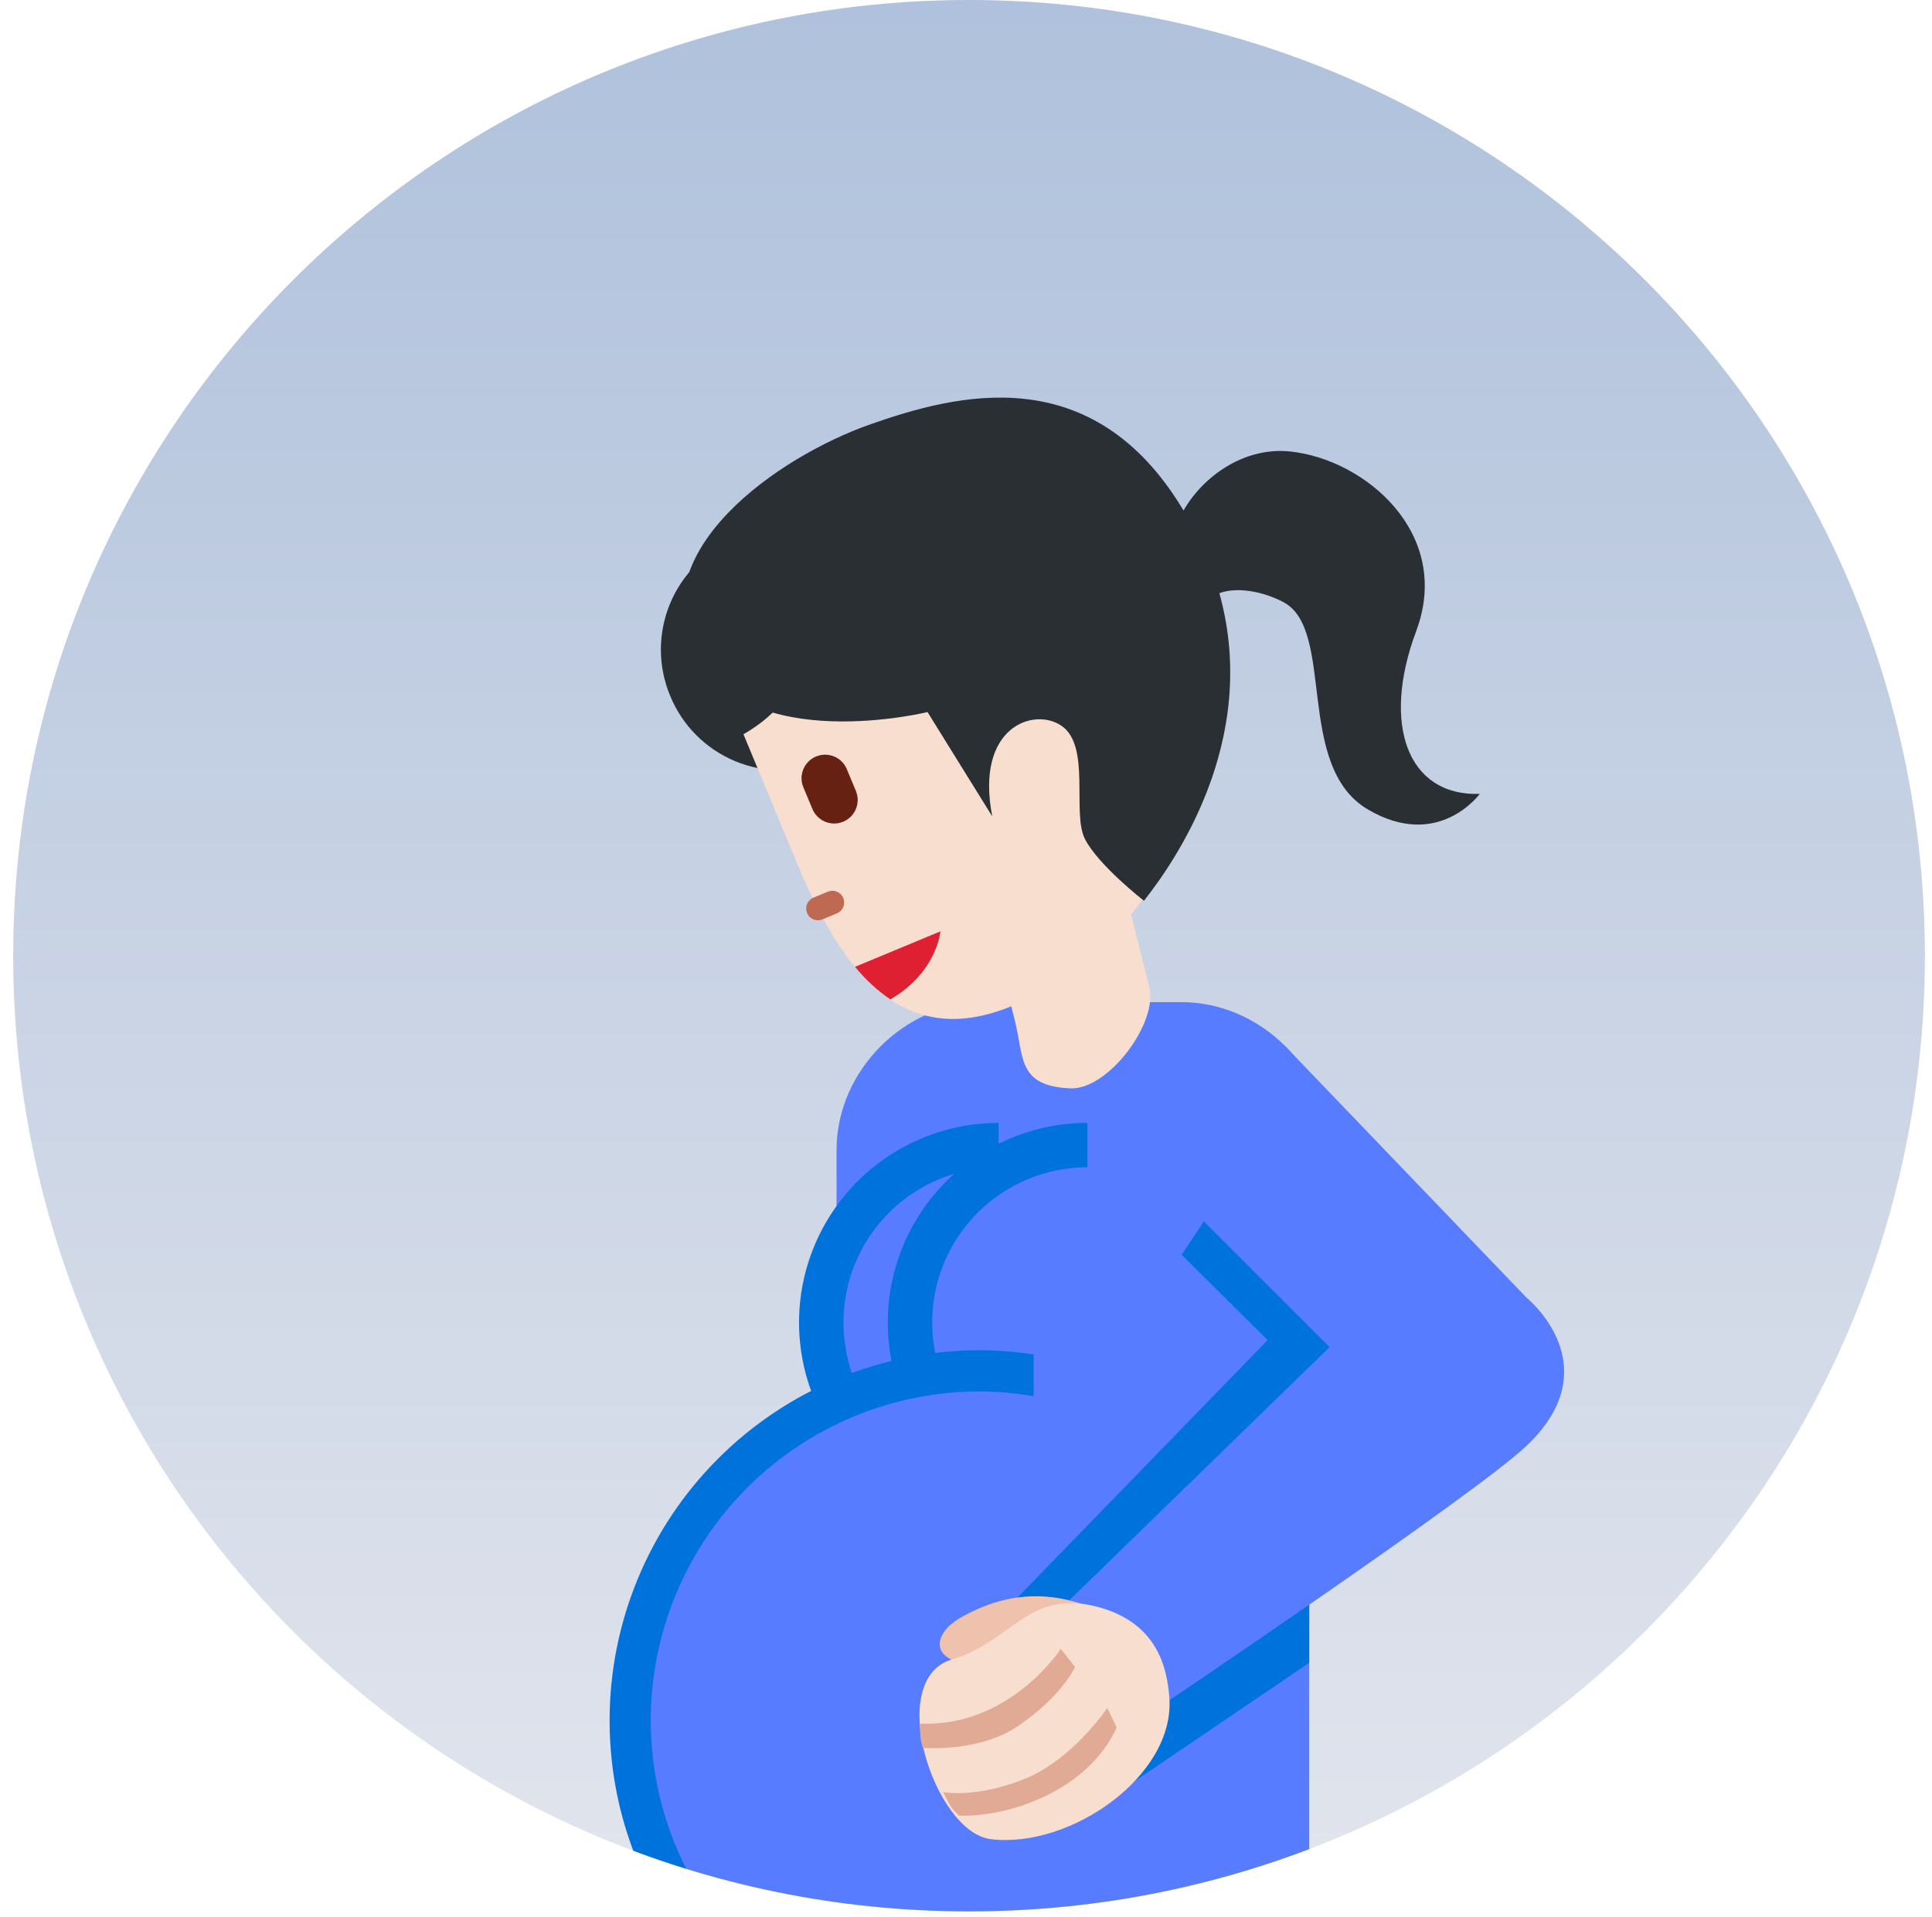
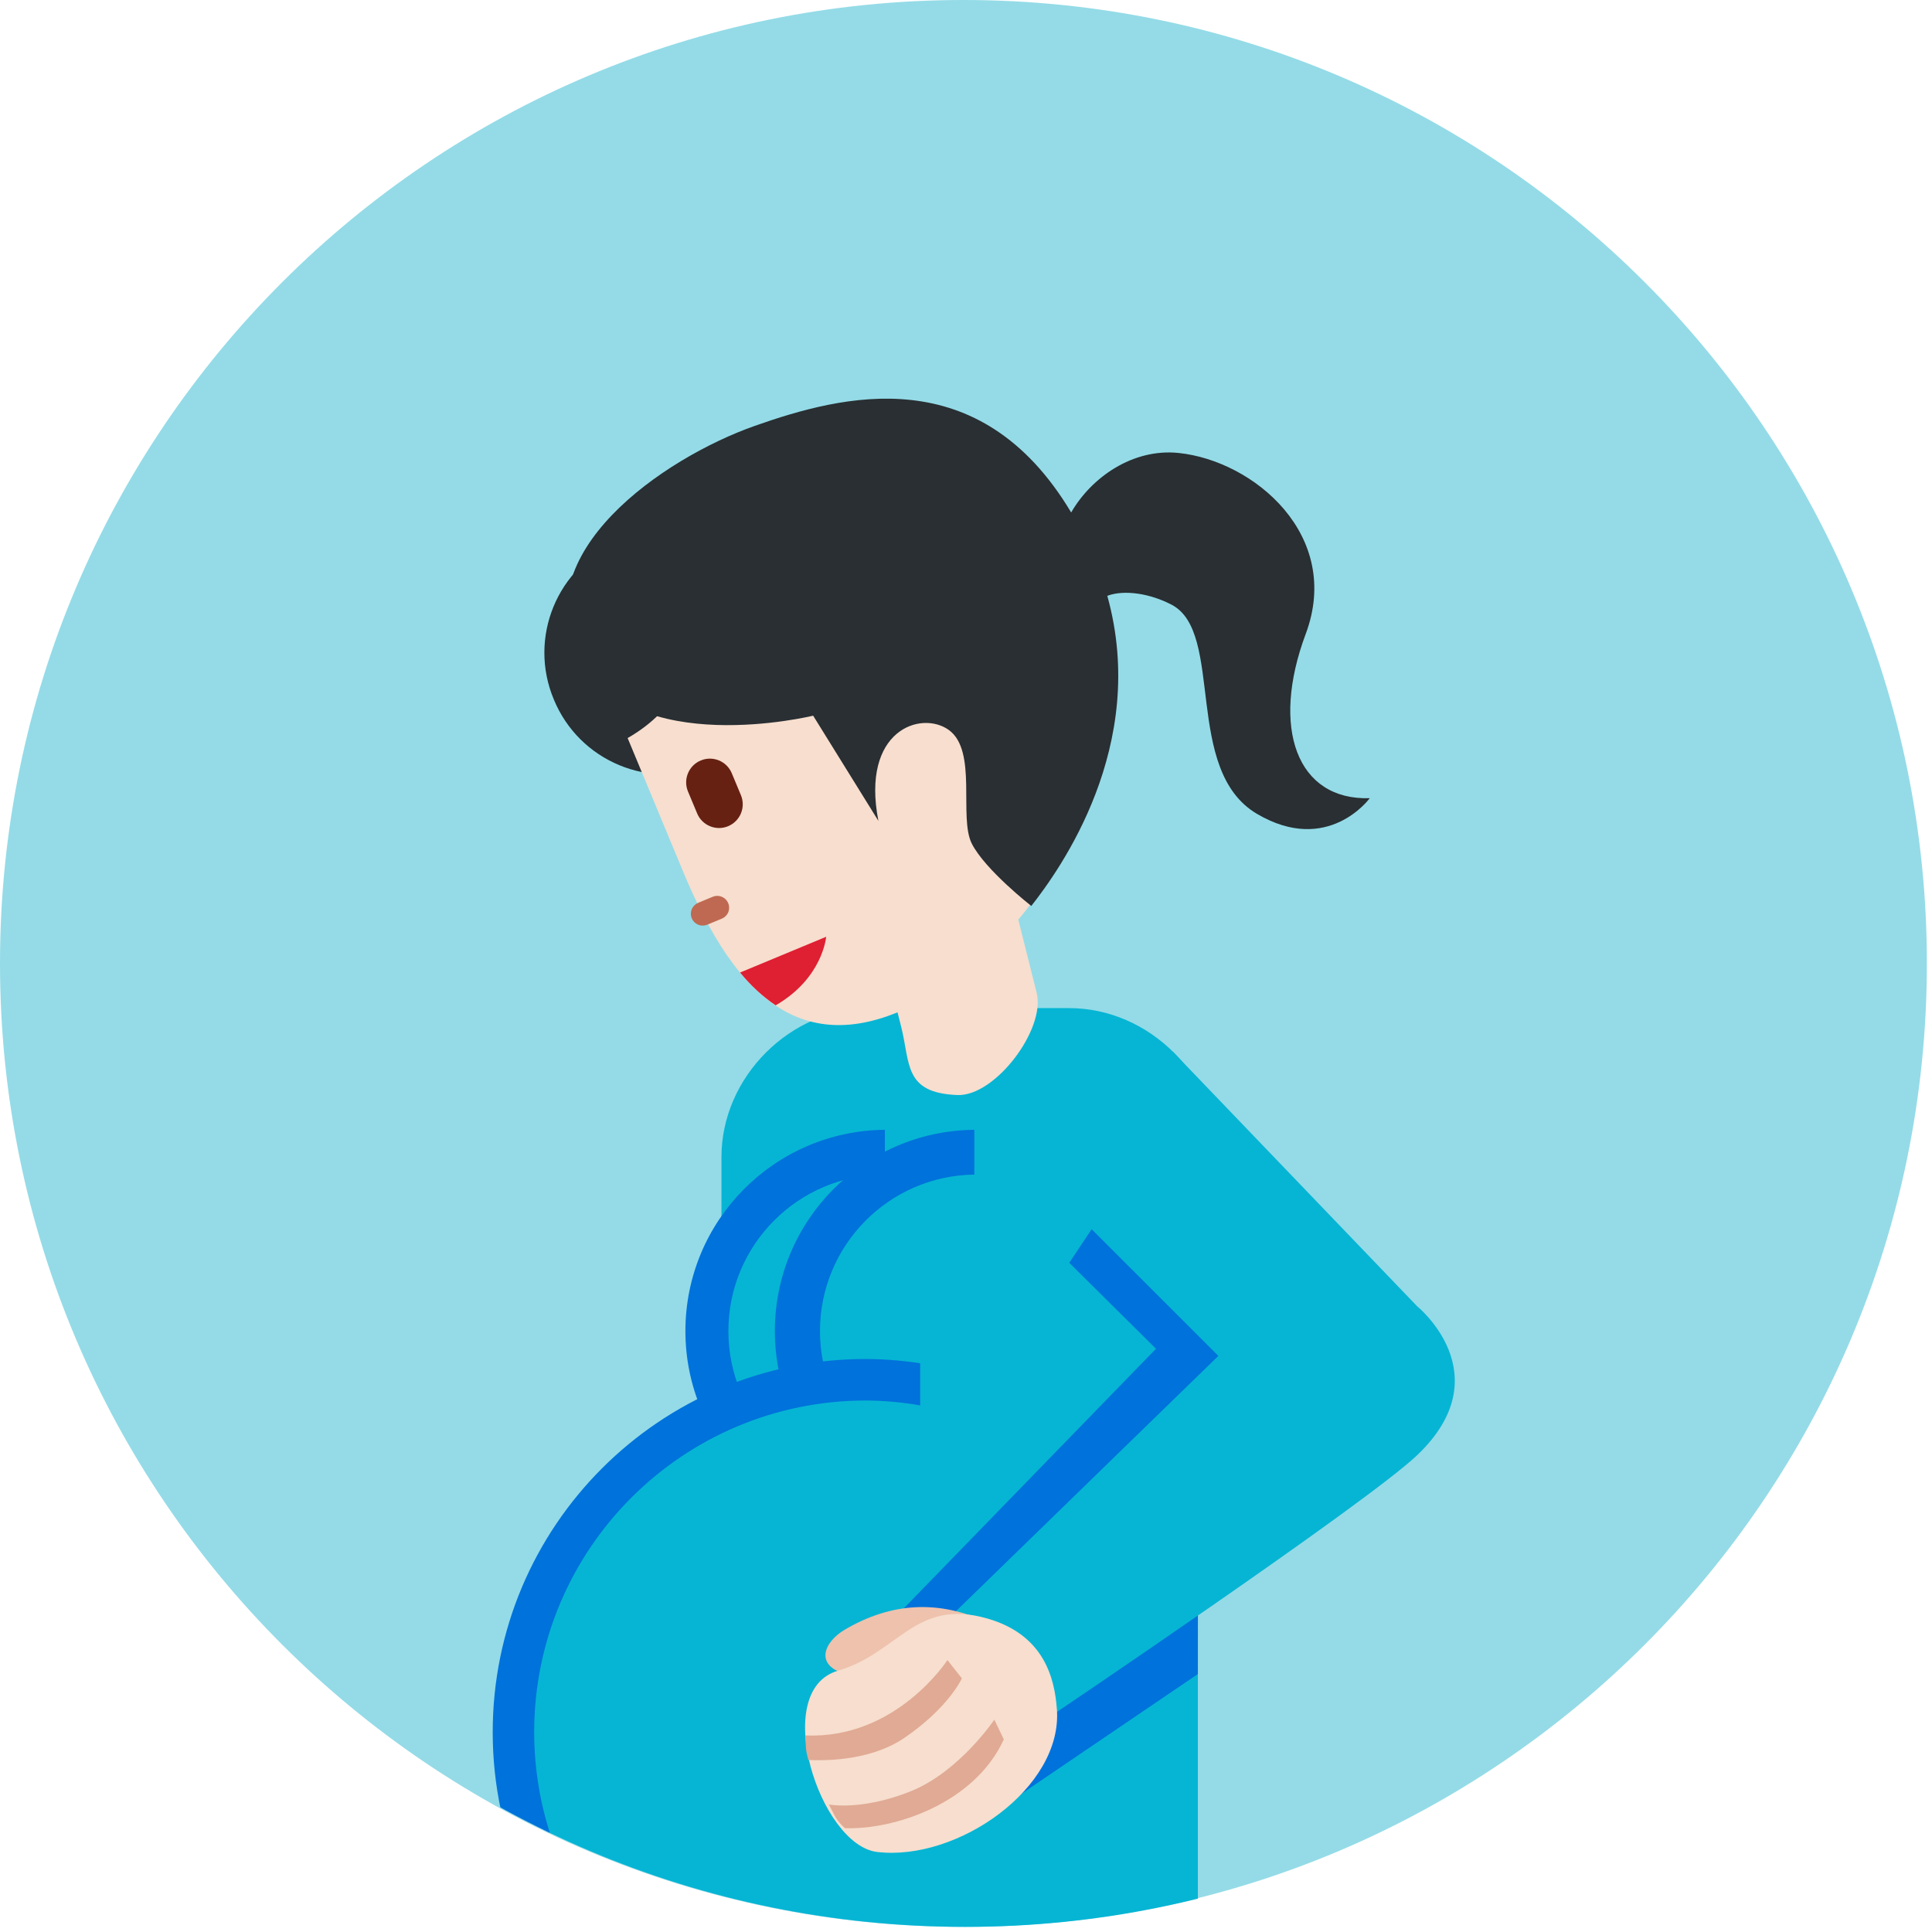
- <svg xmlns="http://www.w3.org/2000/svg" width="127" height="126" viewBox="0 0 127 126" fill="none">
-   <circle cx="63.7" cy="62.833" r="62.833" fill="url(#paint0_linear_4741_2340)" />
-   <mask id="mask0_4741_2340" style="mask-type:alpha" maskUnits="userSpaceOnUse" x="0" y="0" width="127" height="126">
-     <circle cx="63.7" cy="62.833" r="62.833" fill="url(#paint1_linear_4741_2340)" />
+ <svg xmlns="http://www.w3.org/2000/svg" width="126" height="126" viewBox="0 0 126 126" fill="none">
+   <circle cx="62.833" cy="62.833" r="62.833" fill="#94dbe7" />
+   <mask id="a" style="mask-type:alpha" maskUnits="userSpaceOnUse" x="0" y="0" width="126" height="126">
+     <circle cx="62.965" cy="62.833" r="62.833" fill="#94dbe7" />
  </mask>
-   <g mask="url(#mask0_4741_2340)">
-     <path d="M77.671 65.887H64.711C59.481 65.887 54.99 70.381 54.99 75.607V130.695H86.062V104.576L87.394 99.466V75.607C87.394 70.378 82.9 65.887 77.671 65.887Z" fill="#577CFF" />
-     <path d="M65.649 73.826C62.169 73.826 58.831 75.209 56.369 77.67C53.908 80.131 52.525 83.469 52.525 86.95C52.525 90.431 53.908 93.769 56.369 96.23C58.831 98.691 62.169 100.074 65.649 100.074V73.826Z" fill="#0072DB" />
-     <path d="M65.651 76.742C62.944 76.742 60.347 77.818 58.433 79.732C56.519 81.646 55.443 84.242 55.443 86.95C55.443 89.657 56.519 92.253 58.433 94.167C60.347 96.082 62.944 97.157 65.651 97.157V76.742Z" fill="#577CFF" />
-     <path d="M71.483 73.826C68.002 73.826 64.664 75.209 62.203 77.67C59.742 80.131 58.359 83.469 58.359 86.95C58.359 90.431 59.742 93.769 62.203 96.23C64.664 98.691 68.002 100.074 71.483 100.074V73.826Z" fill="#0072DB" />
-     <path d="M71.483 76.742C68.776 76.742 66.179 77.818 64.265 79.732C62.351 81.646 61.275 84.242 61.275 86.95C61.275 89.657 62.351 92.253 64.265 94.167C66.179 96.082 68.776 97.157 71.483 97.157V76.742Z" fill="#577CFF" />
-     <path d="M47.608 130.695H68.472V89.136C67.132 88.902 65.775 88.78 64.415 88.772C57.959 88.772 51.767 91.336 47.202 95.901C42.637 100.467 40.072 106.658 40.072 113.115C40.072 120.032 42.971 126.262 47.608 130.695Z" fill="#0072DB" />
-     <path d="M67.952 78.699V91.796C66.783 91.593 65.6 91.486 64.414 91.478C61.573 91.478 58.759 92.037 56.134 93.124C53.508 94.212 51.123 95.805 49.114 97.815C47.105 99.824 45.511 102.209 44.424 104.835C43.336 107.46 42.777 110.274 42.777 113.115C42.778 116.555 43.599 119.945 45.175 123.002C46.75 126.06 49.032 128.698 51.833 130.695H83.027V70.422L67.952 78.699Z" fill="#577CFF" />
-     <path d="M84.427 72.367L98.571 87.282L86.066 100.438L86.06 109.321L74.569 117.119L66.867 105.048L83.33 88.104L77.675 82.496L84.427 72.367Z" fill="#0072DB" />
-     <path d="M84.423 68.721L100.359 85.327C100.359 85.327 105.891 89.783 100.359 95.047C97.037 98.206 76.222 112.225 76.222 112.225L69.742 105.744L87.398 88.567L77.675 78.846L84.423 68.721Z" fill="#577CFF" />
-     <path d="M72.447 105.996C69.169 104.436 66.06 104.651 63.054 106.41C61.616 107.253 61.03 108.828 63.231 109.35C65.442 109.866 72.447 105.996 72.447 105.996Z" fill="#EEC2AD" />
-     <path d="M76.866 111.589C77.271 116.737 70.374 121.546 65.142 120.919C61.403 120.47 58.148 110.396 62.584 109.098C66.539 107.944 67.633 104.351 72.325 105.692C76.052 106.76 76.717 109.612 76.866 111.589Z" fill="#F7DECE" />
-     <path d="M73.406 113.58L72.788 112.294C72.788 112.294 70.539 115.639 67.413 116.931C65.042 117.899 63.044 117.995 61.997 117.823C62.446 118.678 62.455 118.824 63.044 119.369C66.302 119.483 71.507 117.736 73.406 113.58ZM66.94 113.466C69.827 111.489 70.67 109.599 70.67 109.599L69.728 108.406C69.728 108.406 66.389 113.586 60.463 113.32C60.507 114.044 60.448 114.184 60.661 114.924C61.457 114.951 64.595 115.07 66.94 113.466Z" fill="#E0AA94" />
-     <path d="M58.573 39.729C58.975 40.684 59.184 41.708 59.189 42.744C59.195 43.78 58.996 44.806 58.604 45.765C58.212 46.724 57.636 47.596 56.907 48.332C56.178 49.068 55.311 49.653 54.356 50.053C53.398 50.448 52.372 50.65 51.336 50.648C50.3 50.646 49.274 50.439 48.318 50.041C47.361 49.642 46.493 49.059 45.762 48.324C45.031 47.59 44.452 46.718 44.059 45.76C43.657 44.805 43.448 43.78 43.443 42.744C43.439 41.709 43.638 40.682 44.03 39.723C44.422 38.764 45 37.892 45.729 37.156C46.459 36.421 47.326 35.836 48.281 35.436C49.239 35.042 50.265 34.84 51.301 34.842C52.336 34.844 53.361 35.05 54.317 35.449C55.273 35.848 56.141 36.431 56.871 37.166C57.602 37.9 58.18 38.771 58.573 39.729Z" fill="#292F33" />
-     <path d="M74.352 60.114C77.86 55.929 79.954 50.58 78.155 46.258L75.18 39.092C59.099 45.147 52.482 36.838 52.482 36.838C52.482 36.838 55.631 44.415 48.871 48.273L52.467 56.929C55.407 63.998 59.414 69.061 66.475 66.159L66.714 67.11C67.314 69.493 66.874 71.421 70.382 71.555C72.835 71.648 76.148 67.268 75.547 64.885L74.352 60.114Z" fill="#F7DECE" />
-     <path d="M93.095 41.487C95.498 35.065 89.715 30.183 84.792 29.681C81.805 29.378 79.111 31.282 77.798 33.563C71.817 23.548 62.869 25.907 57.176 27.911C51.145 30.034 42.174 36.278 45.694 42.989C49.215 49.702 60.971 46.815 60.971 46.815L65.226 53.674C64.076 47.771 67.996 46.453 69.807 47.739C71.715 49.096 70.449 53.444 71.318 55.159C72.187 56.873 75.197 59.224 75.197 59.224C77.046 56.873 82.882 48.789 80.155 38.999C81.283 38.576 82.978 38.862 84.346 39.576C87.822 41.382 85.083 50.376 89.919 53.219C94.553 55.946 97.271 52.196 97.271 52.196C92.523 52.353 90.799 47.626 93.095 41.487Z" fill="#292F33" />
-     <path d="M54.982 60.064L54.084 60.437C53.989 60.479 53.888 60.502 53.785 60.504C53.682 60.506 53.579 60.487 53.484 60.449C53.388 60.411 53.301 60.355 53.227 60.282C53.154 60.21 53.095 60.124 53.056 60.029C53.016 59.934 52.996 59.831 52.996 59.728C52.996 59.625 53.017 59.523 53.058 59.429C53.098 59.334 53.157 59.248 53.231 59.176C53.305 59.105 53.393 59.048 53.489 59.011L54.39 58.638C54.484 58.593 54.587 58.569 54.691 58.565C54.796 58.561 54.9 58.579 54.997 58.617C55.094 58.654 55.183 58.711 55.258 58.784C55.333 58.857 55.392 58.944 55.432 59.041C55.472 59.137 55.492 59.241 55.491 59.345C55.49 59.45 55.468 59.553 55.425 59.648C55.383 59.744 55.322 59.83 55.246 59.901C55.17 59.973 55.08 60.028 54.982 60.064Z" fill="#BF6952" />
-     <path d="M55.424 54.024C55.045 54.181 54.621 54.181 54.242 54.024C53.864 53.868 53.563 53.568 53.406 53.19L52.808 51.758C52.65 51.379 52.65 50.953 52.807 50.574C52.963 50.194 53.264 49.893 53.643 49.736C54.022 49.578 54.448 49.578 54.828 49.734C55.207 49.891 55.508 50.192 55.666 50.571L56.261 52C56.339 52.188 56.38 52.389 56.38 52.593C56.38 52.796 56.34 52.998 56.263 53.186C56.185 53.374 56.071 53.545 55.927 53.689C55.783 53.833 55.612 53.947 55.424 54.024Z" fill="#662113" />
-     <path d="M56.205 63.566C56.914 64.426 57.69 65.143 58.526 65.703C61.603 63.927 61.819 61.232 61.819 61.232L56.351 63.504L56.205 63.566Z" fill="#DF1F32" />
+   <g mask="url(#a)">
+     <path d="M69.732 65.746h-12.96c-5.23 0-9.721 4.494-9.721 9.72v55.088h31.071v-26.119l1.333-5.11V75.467c0-5.229-4.494-9.72-9.723-9.72" fill="#06b5d4" />
+     <path d="M57.71 73.684a13.124 13.124 0 0 0 0 26.247z" fill="#0072db" />
+     <path d="M57.711 76.602a10.207 10.207 0 1 0 0 20.414z" fill="#06b5d4" />
+     <path d="M63.544 73.684a13.124 13.124 0 0 0 0 26.247z" fill="#0072db" />
+     <path d="M63.543 76.602a10.208 10.208 0 0 0 0 20.414z" fill="#06b5d4" />
+     <path d="M39.669 130.552h20.864V88.994a24.5 24.5 0 0 0-4.057-.365 24.343 24.343 0 0 0-24.343 24.343c0 6.918 2.899 13.147 7.536 17.58" fill="#0072db" />
+     <path d="M60.012 78.558v13.098a21.4 21.4 0 0 0-3.537-.318 21.634 21.634 0 0 0-21.637 21.636 21.6 21.6 0 0 0 9.055 17.581h31.194V70.281z" fill="#06b5d4" />
+     <path d="M76.487 72.227 90.632 87.14l-12.506 13.156-.005 8.883-11.491 7.799-7.702-12.071L75.39 87.963l-5.655-5.608z" fill="#0072db" />
+     <path d="m76.484 68.582 15.935 16.606s5.532 4.456 0 9.72c-3.322 3.159-24.136 17.178-24.136 17.178l-6.48-6.48 17.656-17.178-9.724-9.72z" fill="#06b5d4" />
+     <path d="M64.508 105.857c-3.278-1.56-6.387-1.344-9.394.414-1.438.843-2.024 2.418.178 2.94 2.21.516 9.216-3.354 9.216-3.354" fill="#eec2ad" />
+     <path d="M68.927 111.45c.405 5.148-6.492 9.957-11.725 9.33-3.738-.449-6.993-10.522-2.557-11.82 3.954-1.155 5.048-4.748 9.74-3.407 3.728 1.068 4.393 3.92 4.541 5.897" fill="#f7dece" />
+     <path d="m65.466 113.439-.618-1.286s-2.248 3.345-5.375 4.637c-2.37.969-4.369 1.065-5.416.893.45.854.458 1 1.047 1.545 3.258.114 8.464-1.633 10.362-5.789m-6.465-.113c2.887-1.978 3.73-3.868 3.73-3.868l-.942-1.192s-3.34 5.179-9.266 4.914c.044.723-.014.863.199 1.604.796.026 3.934.146 6.279-1.458" fill="#e0aa94" />
+     <path d="M50.634 39.587a7.885 7.885 0 0 1-4.217 10.324 7.887 7.887 0 0 1-10.298-4.293 7.885 7.885 0 0 1 4.223-10.324 7.88 7.88 0 0 1 10.292 4.293" fill="#292f33" />
+     <path d="M66.412 59.975c3.509-4.185 5.603-9.534 3.803-13.856l-2.975-7.165c-16.08 6.054-22.698-2.255-22.698-2.255s3.15 7.577-3.61 11.435l3.596 8.656c2.94 7.07 6.946 12.133 14.007 9.23l.24.952c.6 2.382.16 4.31 3.668 4.444 2.453.093 5.766-4.287 5.165-6.67z" fill="#f7dece" />
+     <path d="M85.155 41.346c2.403-6.422-3.38-11.304-8.303-11.806-2.986-.303-5.68 1.602-6.993 3.882-5.982-10.015-14.93-7.655-20.622-5.652-6.031 2.123-15.002 8.367-11.482 15.078 3.52 6.714 15.276 3.826 15.276 3.826l4.255 6.86c-1.149-5.903 2.77-7.221 4.582-5.935 1.907 1.356.641 5.704 1.51 7.42.87 1.714 3.88 4.065 3.88 4.065 1.848-2.351 7.684-10.435 4.957-20.226 1.129-.423 2.823-.137 4.191.578 3.476 1.805.738 10.8 5.573 13.643 4.634 2.727 7.353-1.024 7.353-1.024-4.748.157-6.472-4.57-4.177-10.709" fill="#292f33" />
+     <path d="m47.042 59.925-.898.373a.772.772 0 0 1-.852-1.26.8.8 0 0 1 .257-.166l.901-.373a.775.775 0 0 1 1.042.403.77.77 0 0 1-.45 1.023" fill="#bf6952" />
+     <path d="M47.484 53.884a1.546 1.546 0 0 1-2.018-.835l-.598-1.432a1.547 1.547 0 1 1 2.858-1.186l.595 1.428a1.546 1.546 0 0 1-.837 2.024" fill="#662113" />
+     <path d="M48.266 63.427c.708.86 1.484 1.578 2.321 2.138 3.077-1.776 3.293-4.471 3.293-4.471l-5.469 2.272z" fill="#df1f32" />
  </g>
-   <defs>
-     <linearGradient id="paint0_linear_4741_2340" x1="63.7" y1="0" x2="63.7" y2="125.665" gradientUnits="userSpaceOnUse">
-       <stop stop-color="#AFC1DC" />
-       <stop offset="1" stop-color="#E2E5ED" />
-     </linearGradient>
-     <linearGradient id="paint1_linear_4741_2340" x1="63.7" y1="0" x2="63.7" y2="125.665" gradientUnits="userSpaceOnUse">
-       <stop stop-color="#AFC1DC" />
-       <stop offset="1" stop-color="#E2E5ED" />
-     </linearGradient>
-   </defs>
</svg>
